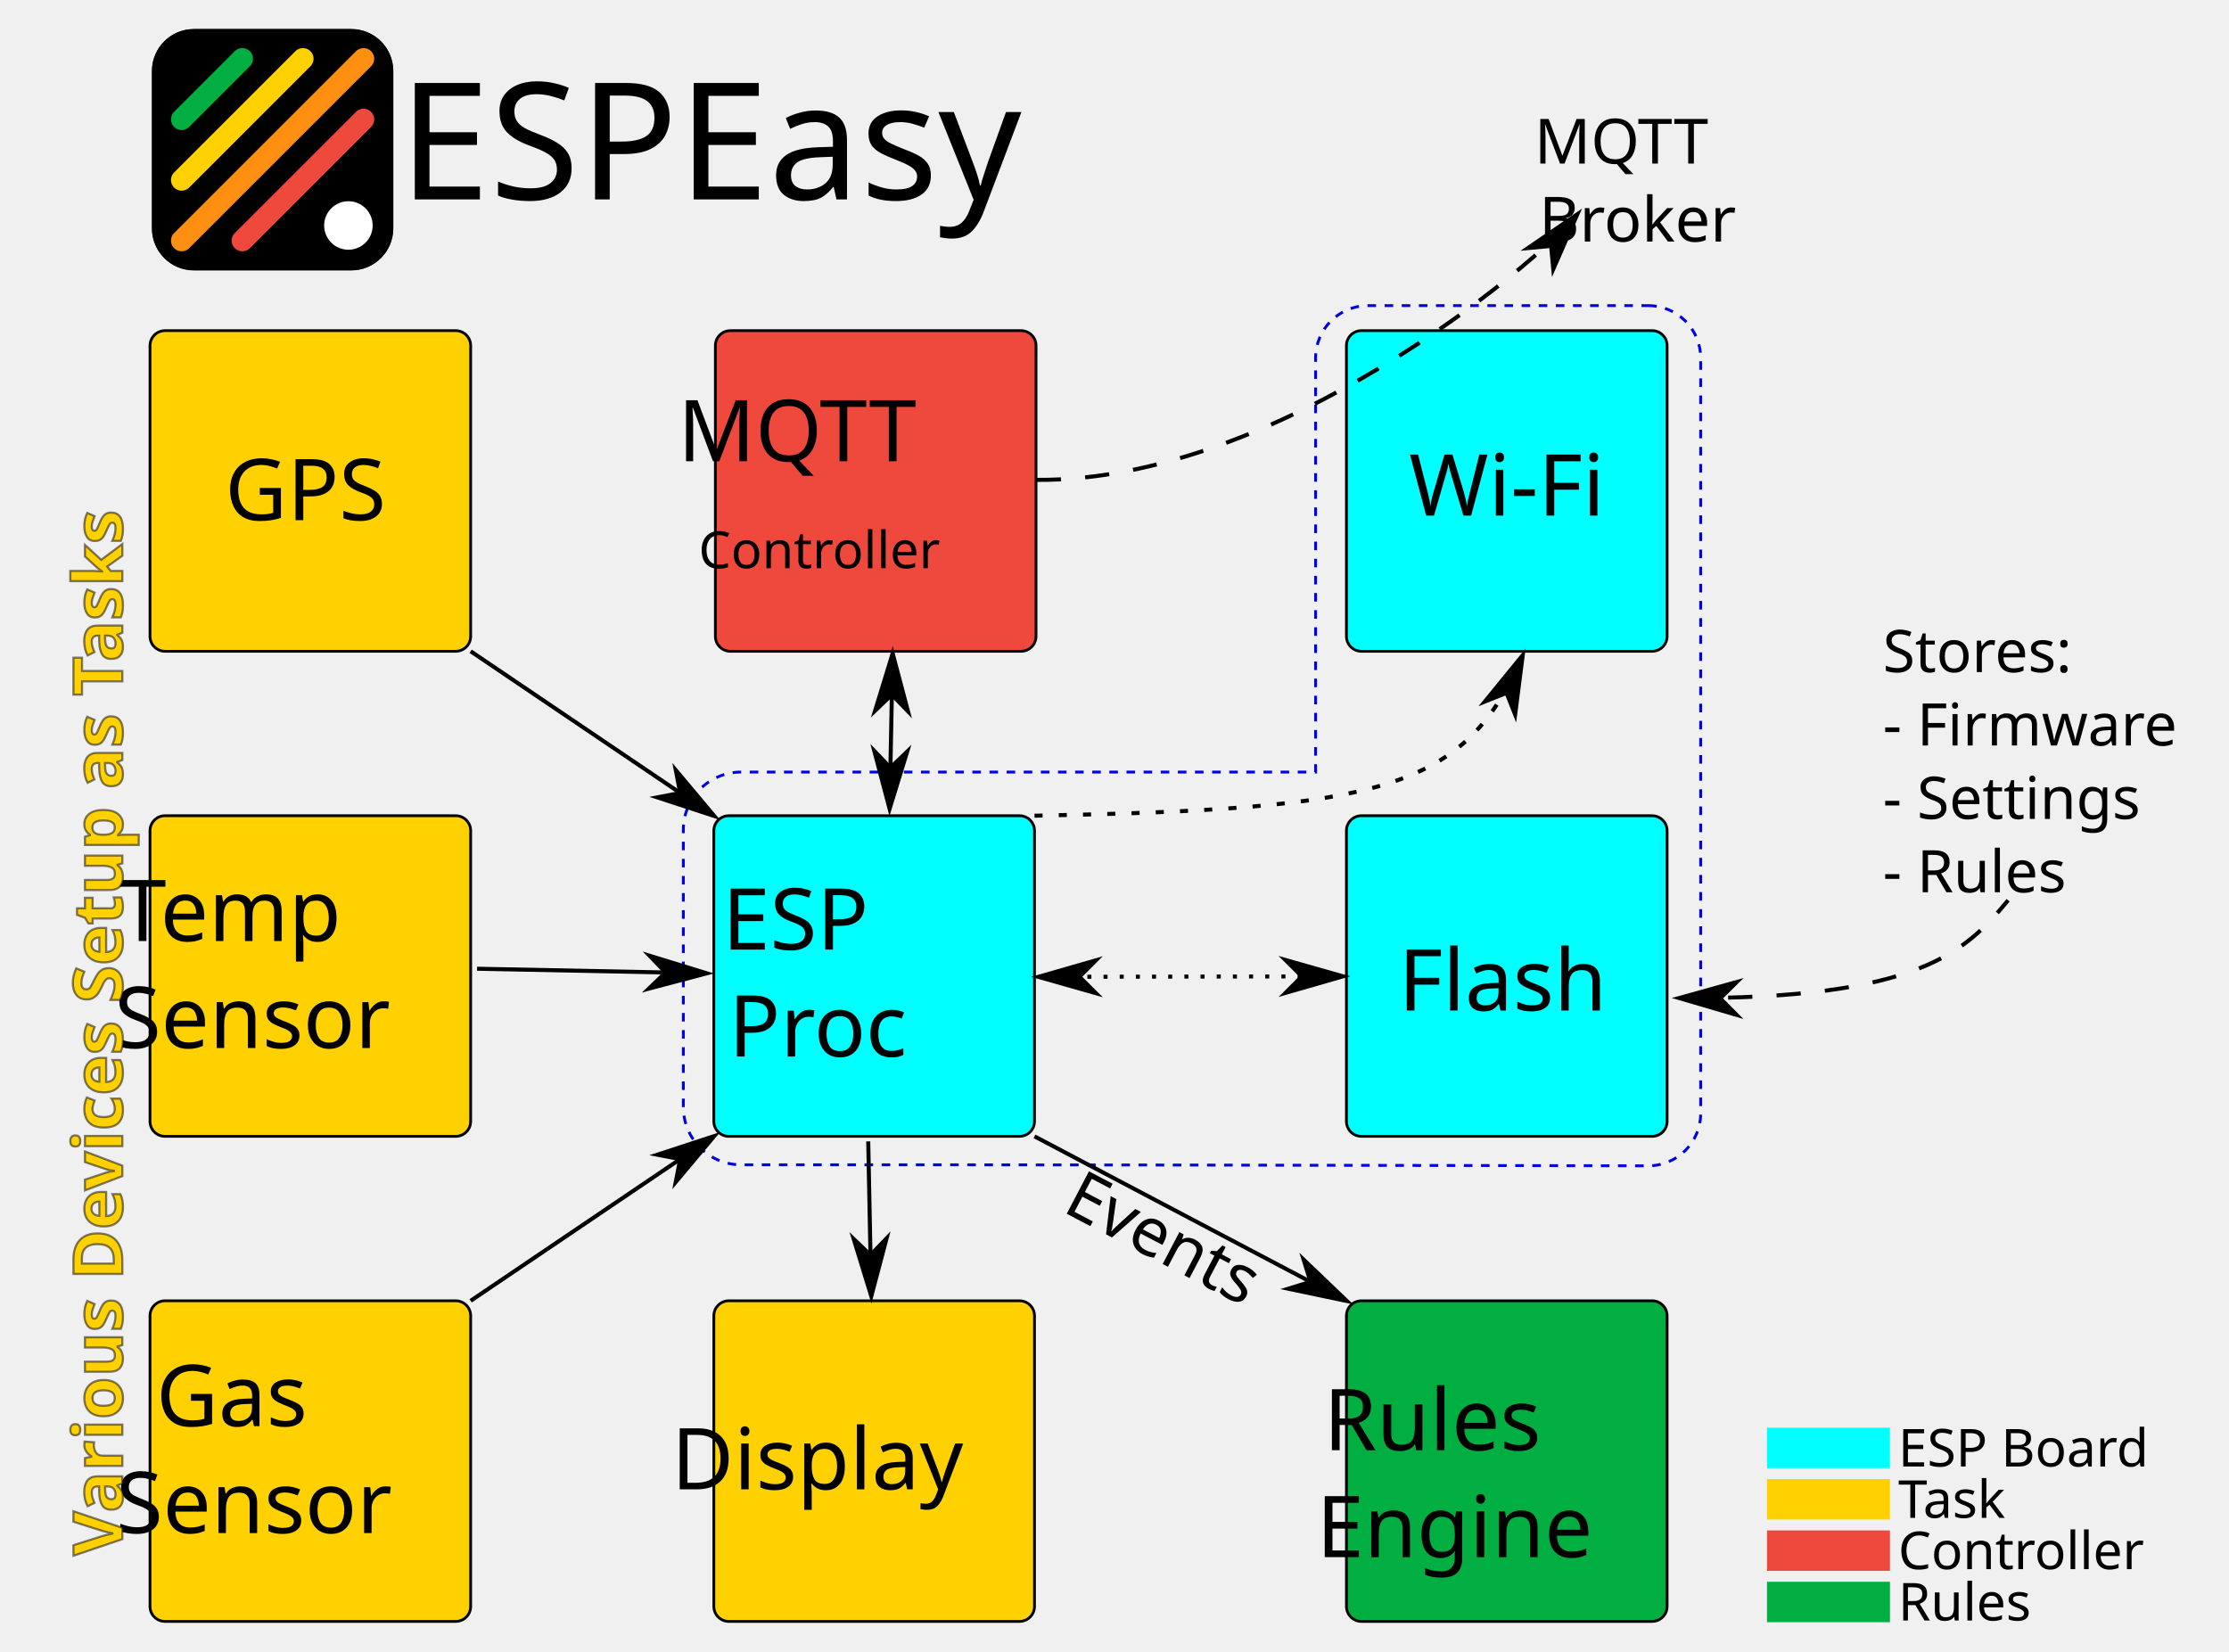
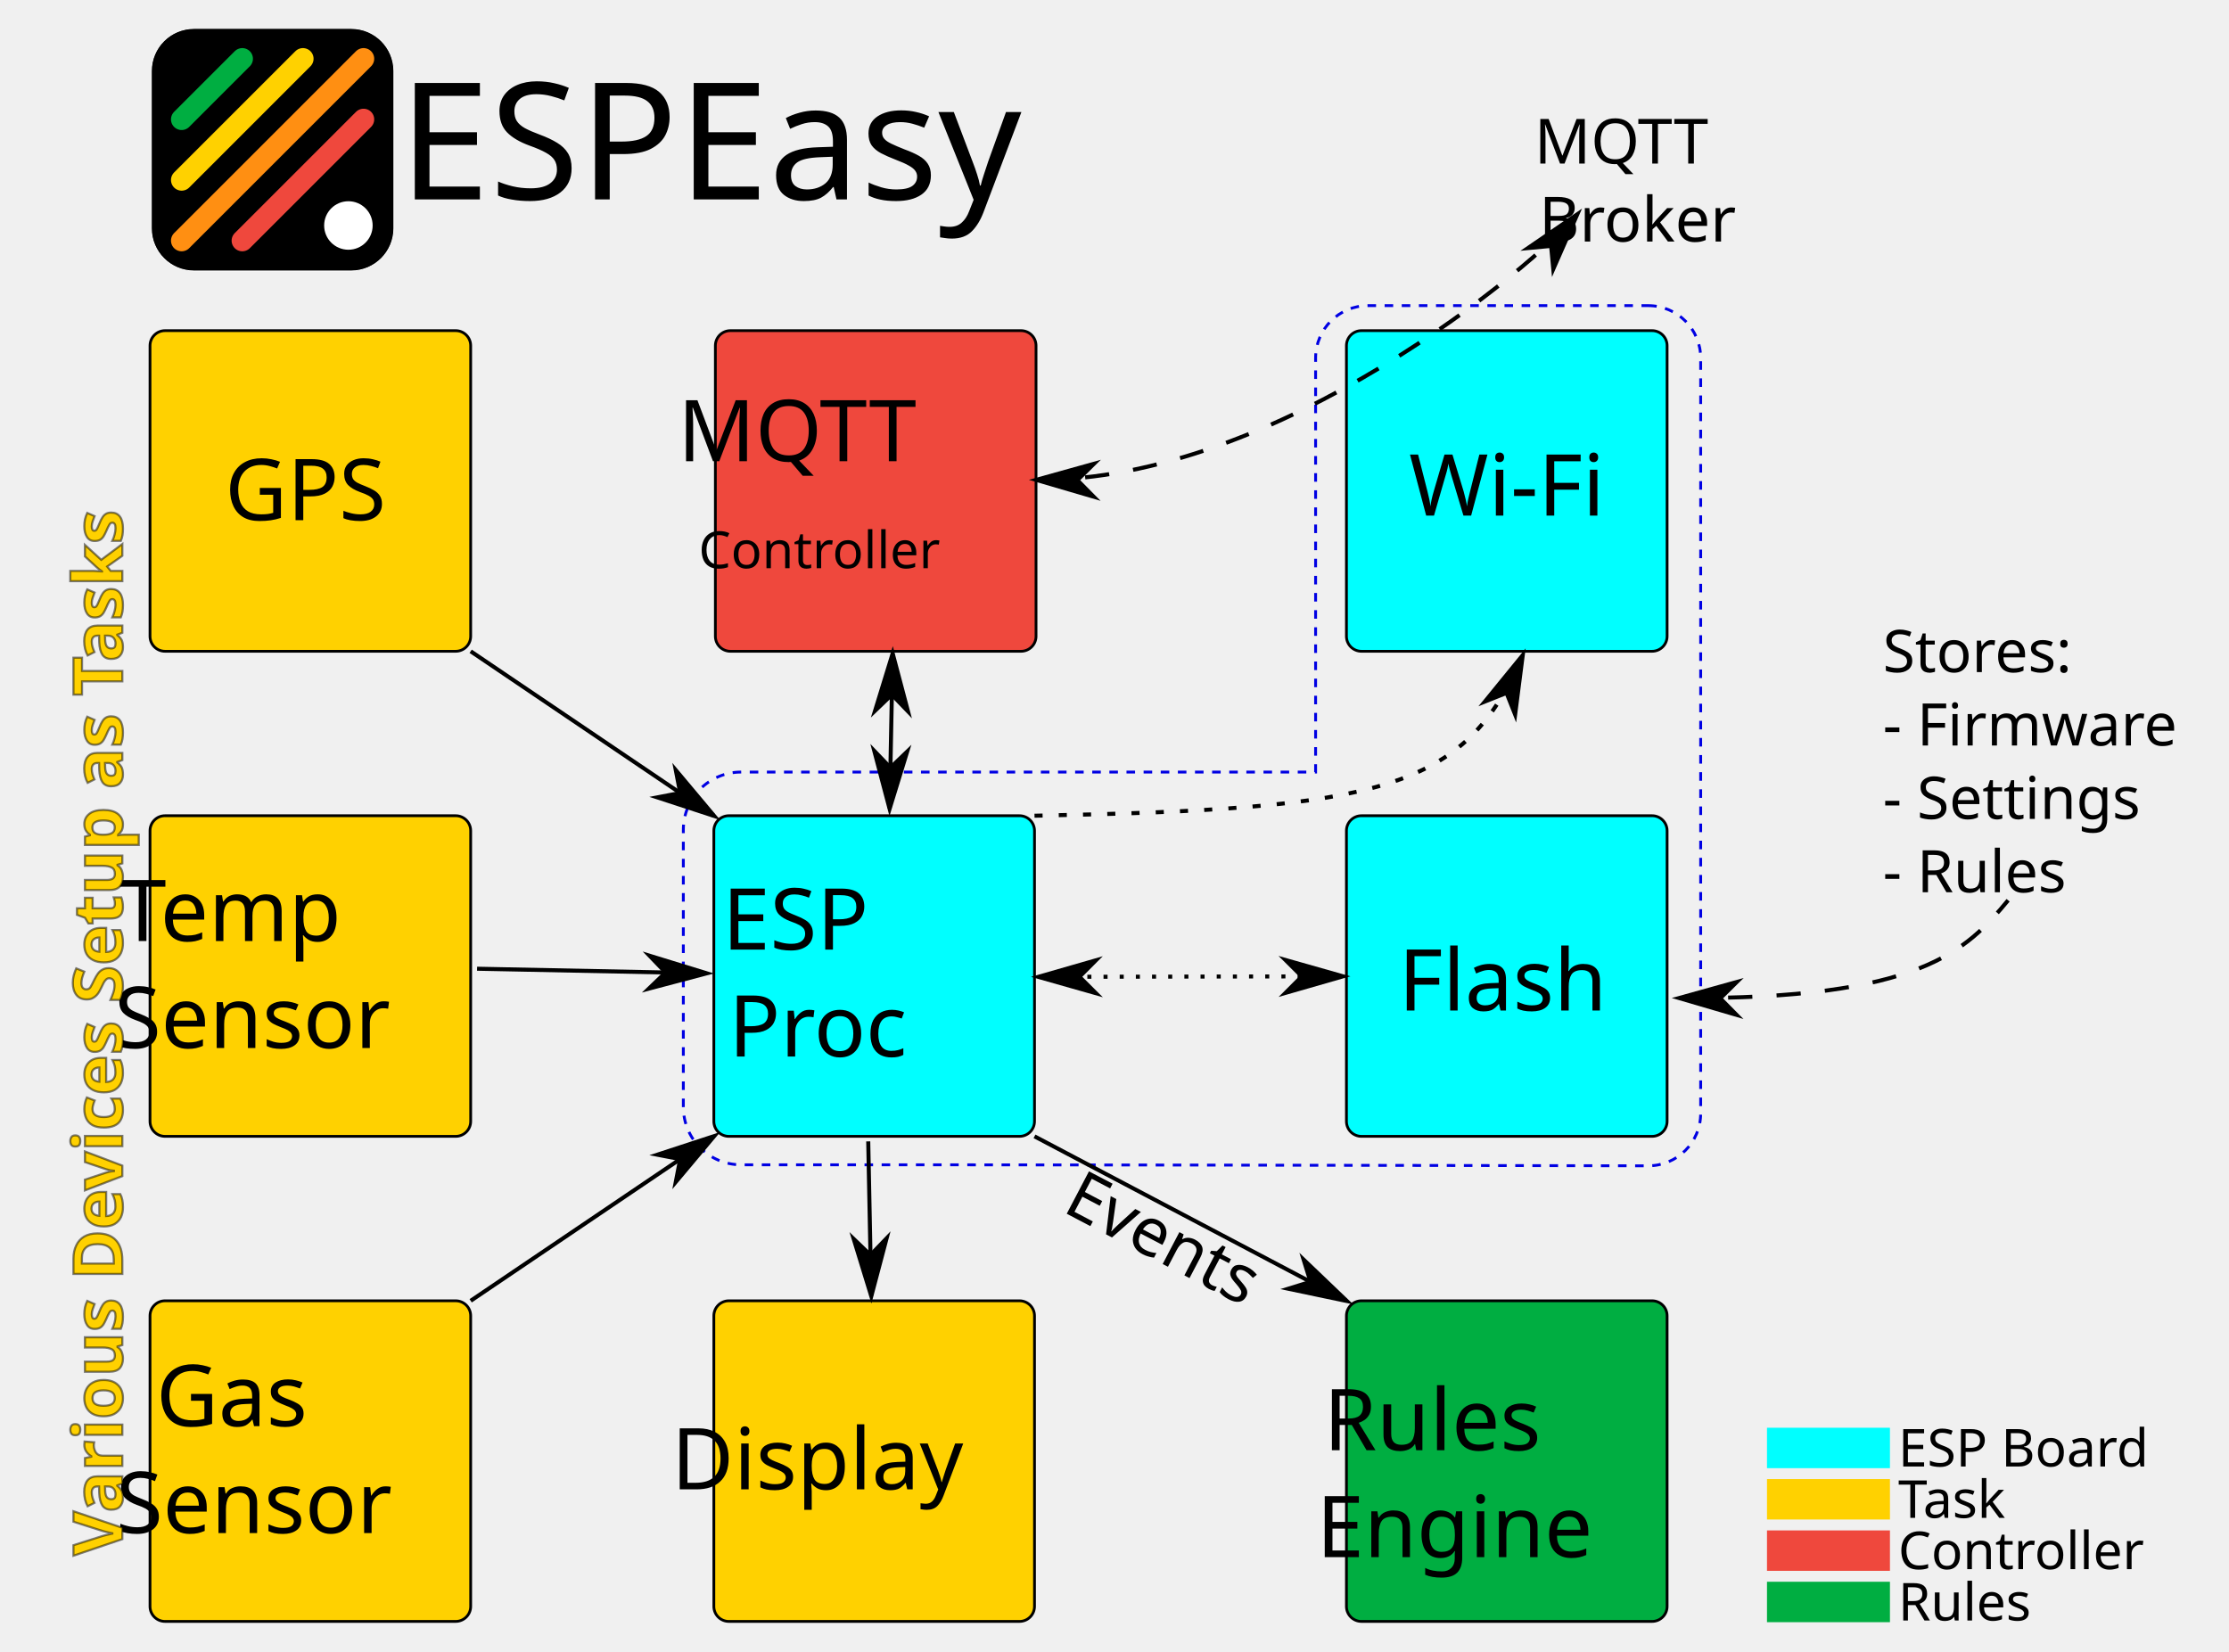
<svg xmlns="http://www.w3.org/2000/svg" id="svg8" version="1.1" viewBox="0 0 275.689 204.328" height="204.328mm" width="275.689mm">
  <defs id="defs2">
    <marker orient="auto" refY="0" refX="0" id="marker1374" style="overflow:visible">
      <path id="path1372" d="M 0,0 5,-5 -12.5,0 5,5 Z" style="fill:#000000;fill-opacity:1;fill-rule:evenodd;stroke:#000000;stroke-width:1pt;stroke-opacity:1" transform="matrix(-0.8,0,0,-0.8,-10,0)" />
    </marker>
-     <marker style="overflow:visible" id="marker1068" refX="0" refY="0" orient="auto">
+     <marker style="overflow:visible" id="marker1068" refX="0" refY="0" orient="auto" viewBox="0 0 17.774 10.156" markerWidth="17.774" markerHeight="10.156" preserveAspectRatio="xMidYMid">
      <path transform="matrix(0.8,0,0,0.8,10,0)" style="fill:#000000;fill-opacity:1;fill-rule:evenodd;stroke:#000000;stroke-width:1pt;stroke-opacity:1" d="M 0,0 5,-5 -12.5,0 5,5 Z" id="path1066" />
    </marker>
    <marker orient="auto" refY="0" refX="0" id="marker2362" style="overflow:visible">
      <path id="path2360" d="M 0,0 5,-5 -12.5,0 5,5 Z" style="fill:#000000;fill-opacity:1;fill-rule:evenodd;stroke:#000000;stroke-width:1pt;stroke-opacity:1" transform="matrix(-0.8,0,0,-0.8,-10,0)" />
    </marker>
    <marker orient="auto" refY="0" refX="0" id="marker1742" style="overflow:visible">
      <path id="path1740" d="M 0,0 5,-5 -12.5,0 5,5 Z" style="fill:#000000;fill-opacity:1;fill-rule:evenodd;stroke:#000000;stroke-width:1pt;stroke-opacity:1" transform="matrix(0.8,0,0,0.8,10,0)" />
    </marker>
    <marker style="overflow:visible" id="Arrow1Lstart" refX="0" refY="0" orient="auto">
      <path transform="matrix(0.8,0,0,0.8,10,0)" style="fill:#000000;fill-opacity:1;fill-rule:evenodd;stroke:#000000;stroke-width:1pt;stroke-opacity:1" d="M 0,0 5,-5 -12.5,0 5,5 Z" id="path1079" />
    </marker>
    <marker style="overflow:visible" id="marker1586" refX="0" refY="0" orient="auto">
      <path transform="matrix(-0.8,0,0,-0.8,-10,0)" style="fill:#000000;fill-opacity:1;fill-rule:evenodd;stroke:#000000;stroke-width:1pt;stroke-opacity:1" d="M 0,0 5,-5 -12.5,0 5,5 Z" id="path1584" />
    </marker>
    <marker orient="auto" refY="0" refX="0" id="marker1527" style="overflow:visible">
      <path id="path1525" d="M 0,0 5,-5 -12.5,0 5,5 Z" style="fill:#000000;fill-opacity:1;fill-rule:evenodd;stroke:#000000;stroke-width:1pt;stroke-opacity:1" transform="matrix(-0.8,0,0,-0.8,-10,0)" />
    </marker>
    <marker style="overflow:visible" id="marker1479" refX="0" refY="0" orient="auto">
      <path transform="matrix(-0.8,0,0,-0.8,-10,0)" style="fill:#000000;fill-opacity:1;fill-rule:evenodd;stroke:#000000;stroke-width:1pt;stroke-opacity:1" d="M 0,0 5,-5 -12.5,0 5,5 Z" id="path1477" />
    </marker>
    <marker orient="auto" refY="0" refX="0" id="marker1437" style="overflow:visible">
      <path id="path1435" d="M 0,0 5,-5 -12.5,0 5,5 Z" style="fill:#000000;fill-opacity:1;fill-rule:evenodd;stroke:#000000;stroke-width:1pt;stroke-opacity:1" transform="matrix(-0.8,0,0,-0.8,-10,0)" />
    </marker>
    <marker style="overflow:visible" id="marker1401" refX="0" refY="0" orient="auto">
      <path transform="matrix(-0.8,0,0,-0.8,-10,0)" style="fill:#000000;fill-opacity:1;fill-rule:evenodd;stroke:#000000;stroke-width:1pt;stroke-opacity:1" d="M 0,0 5,-5 -12.5,0 5,5 Z" id="path1399" />
    </marker>
    <marker orient="auto" refY="0" refX="0" id="marker1359" style="overflow:visible">
      <path id="path1357" d="M 0,0 5,-5 -12.5,0 5,5 Z" style="fill:#000000;fill-opacity:1;fill-rule:evenodd;stroke:#000000;stroke-width:1pt;stroke-opacity:1" transform="matrix(-0.8,0,0,-0.8,-10,0)" />
    </marker>
    <marker style="overflow:visible" id="Arrow1Lend" refX="0" refY="0" orient="auto">
      <path transform="matrix(-0.8,0,0,-0.8,-10,0)" style="fill:#000000;fill-opacity:1;fill-rule:evenodd;stroke:#000000;stroke-width:1pt;stroke-opacity:1" d="M 0,0 5,-5 -12.5,0 5,5 Z" id="path1082" />
    </marker>
  </defs>
  <g id="layer1" transform="translate(-9.220799,-3.207234)">
    <rect style="fill:#00ffff;stroke:#000000;stroke-width:0.34;stroke-opacity:1;fill-opacity:1" id="rect1368" width="39.66" height="39.66" x="175.752" y="44.106" ry="1.857" />
    <rect ry="1.857" y="164.106" x="175.752" height="39.66" width="39.66" id="rect863" style="fill:#00ae41;fill-opacity:1;stroke:#000000;stroke-width:0.34;stroke-opacity:1" />
    <rect ry="1.857" y="44.106" x="27.775" height="39.66" width="39.66" id="rect833" style="fill:#ffd100;fill-opacity:1;stroke:#000000;stroke-width:0.34;stroke-opacity:1" />
    <text id="text837" y="67.547" x="37.042" style="font-style:normal;font-weight:normal;font-size:10.583px;line-height:1.25;font-family:sans-serif;fill:#000000;fill-opacity:1;stroke:none;stroke-width:0.265" xml:space="preserve">
      <tspan style="stroke-width:0.265" y="67.547" x="37.042" id="tspan835">GPS</tspan>
    </text>
    <rect style="fill:#ffd100;fill-opacity:1;stroke:#000000;stroke-width:0.34;stroke-opacity:1" id="rect839" width="39.66" height="39.66" x="27.775" y="104.106" ry="1.857" />
    <text xml:space="preserve" style="font-style:normal;font-weight:normal;font-size:10.583px;line-height:1.25;font-family:sans-serif;fill:#000000;fill-opacity:1;stroke:none;stroke-width:0.265" x="47.301" y="119.61" id="text843">
      <tspan id="tspan841" x="47.301" y="119.61" style="text-align:center;text-anchor:middle;stroke-width:0.265">Temp</tspan>
      <tspan x="47.301" y="132.839" style="text-align:center;text-anchor:middle;stroke-width:0.265" id="tspan1549">Sensor</tspan>
    </text>
    <rect style="fill:#00ffff;stroke:#000000;stroke-width:0.34;stroke-opacity:1" id="rect845" width="39.66" height="39.66" x="97.511" y="104.106" ry="1.857" />
    <text xml:space="preserve" style="font-style:normal;font-weight:normal;font-size:10.583px;line-height:1.25;font-family:sans-serif;fill:#000000;fill-opacity:1;stroke:none;stroke-width:0.265" x="117.243" y="120.668" id="text849">
      <tspan id="tspan847" x="117.243" y="120.668" style="text-align:center;text-anchor:middle;stroke-width:0.265">ESP</tspan>
      <tspan x="117.243" y="133.897" style="text-align:center;text-anchor:middle;stroke-width:0.265" id="tspan1052">Proc</tspan>
    </text>
    <rect ry="1.857" y="164.106" x="97.511" height="39.66" width="39.66" id="rect851" style="fill:#ffd100;fill-opacity:1;stroke:#000000;stroke-width:0.34;stroke-opacity:1" />
    <rect style="fill:#00ffff;stroke:#000000;stroke-width:0.34;stroke-opacity:1" id="rect857" width="39.66" height="39.66" x="175.752" y="104.106" ry="1.857" />
    <text id="text867" y="128.205" x="182.185" style="font-style:normal;font-weight:normal;font-size:10.583px;line-height:1.25;font-family:sans-serif;fill:#000000;fill-opacity:1;stroke:none;stroke-width:0.265" xml:space="preserve">
      <tspan style="stroke-width:0.265" y="128.205" x="182.185" id="tspan865">Flash</tspan>
    </text>
    <rect ry="1.857" y="44.106" x="97.7" height="39.66" width="39.66" id="rect883" style="fill:#ef483d;stroke:#000000;stroke-width:0.34;stroke-opacity:1;fill-opacity:1" />
    <text id="text889" y="66.98" x="183.489" style="font-style:normal;font-weight:normal;font-size:10.583px;line-height:1.25;font-family:sans-serif;fill:#000000;fill-opacity:1;stroke:none;stroke-width:0.265" xml:space="preserve">
      <tspan style="stroke-width:0.265" y="66.98" x="183.489" id="tspan887">Wi-Fi</tspan>
    </text>
    <path d="m 213.071,41.011 c 3.598,0 6.494,2.896 6.494,6.494 v 93.412 c 0,3.598 -2.896,6.494 -6.494,6.494 -37.746,-0.073 -78.9,-0.14 -112.175,-0.128 -3.965,0 -7.158,-3.192 -7.158,-7.158 v -34.262 c 0,-3.965 3.192,-7.158 7.158,-7.158 h 71.043 V 47.504 c 0,-3.598 2.897,-6.494 6.494,-6.494 z" style="fill:none;stroke:#0000e3;stroke-width:0.353;stroke-miterlimit:4;stroke-dasharray:1.059, 1.059;stroke-dashoffset:0;stroke-opacity:1" id="rect1075" />
    <path id="path1077" d="m 68.225,123.031 28.348,0.567" style="fill:none;stroke:#000000;stroke-width:0.5;stroke-linecap:butt;stroke-linejoin:miter;stroke-miterlimit:4;stroke-dasharray:none;stroke-opacity:1;marker-end:url(#Arrow1Lend)" />
    <path id="path1355" d="M 67.435,83.766 97.511,104.106" style="fill:none;stroke:#000000;stroke-width:0.5;stroke-linecap:butt;stroke-linejoin:miter;stroke-miterlimit:4;stroke-dasharray:none;stroke-opacity:1;marker-end:url(#marker1359)" />
    <path id="path1397" d="M 67.435,164.106 97.511,143.766" style="fill:none;stroke:#000000;stroke-width:0.5;stroke-linecap:butt;stroke-linejoin:miter;stroke-miterlimit:4;stroke-dasharray:none;stroke-opacity:1;marker-end:url(#marker1401)" />
    <path id="path1433" d="m 116.606,144.387 0.378,19.088" style="fill:none;stroke:#000000;stroke-width:0.5;stroke-linecap:butt;stroke-linejoin:miter;stroke-miterlimit:4;stroke-dasharray:none;stroke-opacity:1;marker-end:url(#marker1437)" />
    <g id="g1256" transform="translate(-149.1364,-170.1171)">
      <g id="g885" transform="matrix(0.2645833,0,0,0.2645833,173.5756,173.3431)">
        <path stroke="none" fill="#000000" d="M 13.218,106.68 V 33.144 c 0,-11.005 8.921,-19.926 19.926,-19.926 h 73.536 c 11,0 19.93,8.921 19.93,19.926 v 73.536 c 0,11 -8.93,19.93 -19.93,19.93 H 33.144 c -11.005,0 -19.926,-8.93 -19.926,-19.93 z M 126.61,13.218" id="path25" />
        <path stroke="#ffffff" stroke-width="0.399" fill="none" d="M 13.218,106.68 V 33.144 c 0,-11.005 8.921,-19.926 19.926,-19.926 h 73.536 c 11,0 19.93,8.921 19.93,19.926 v 73.536 c 0,11 -8.93,19.93 -19.93,19.93 H 33.144 c -11.005,0 -19.926,-8.93 -19.926,-19.93 z M 126.61,13.218" id="path27" />
        <path stroke="#00ae41" stroke-width="9.963" stroke-linecap="round" fill="none" d="M 27.392,55.739 55.739,27.392" id="path29" />
        <path stroke="#ffd100" stroke-width="9.963" stroke-linecap="round" fill="none" d="M 27.392,84.085 84.085,27.392" id="path31" />
        <path stroke="#ff8f12" stroke-width="9.963" stroke-linecap="round" fill="none" d="M 27.392,112.43 112.43,27.392" id="path33" />
        <path stroke="#ef483d" stroke-width="9.963" stroke-linecap="round" fill="none" d="M 55.739,112.43 112.43,55.739" id="path35" />
        <path stroke="none" fill="#ffffff" d="m 116.68,105.35 c 0,-6.267 -5.07,-11.343 -11.33,-11.343 -6.267,0 -11.343,5.076 -11.343,11.343 0,6.26 5.076,11.33 11.343,11.33 6.26,0 11.33,-5.07 11.33,-11.33 z m -11.33,0" id="path37" />
      </g>
      <text xml:space="preserve" style="font-style:normal;font-weight:normal;font-size:20.174px;line-height:1.25;font-family:sans-serif;fill:#000000;fill-opacity:1;stroke:none;stroke-width:0.504" x="207.71" y="197.99" id="text949">
        <tspan x="207.71" y="197.99" style="font-style:normal;font-variant:normal;font-weight:normal;font-stretch:normal;font-family:Calibri;-inkscape-font-specification:Calibri;stroke-width:0.504" id="tspan1037">ESPEasy</tspan>
      </text>
    </g>
    <path id="path1475" d="m 137.171,143.766 38.581,20.34" style="fill:none;stroke:#000000;stroke-width:0.5;stroke-linecap:butt;stroke-linejoin:miter;stroke-miterlimit:4;stroke-dasharray:none;stroke-opacity:1;marker-end:url(#marker1479)" />
    <path id="path1523" d="m 137.707,124.038 37.563,-0.066" style="fill:none;stroke:#000000;stroke-width:0.5;stroke-linecap:butt;stroke-linejoin:miter;stroke-miterlimit:4;stroke-dasharray:0.5,1.5;stroke-dashoffset:0;stroke-opacity:1;marker-start:url(#marker1742);marker-end:url(#marker1527)" />
    <path id="path1582" d="M 119.629,84.1 119.251,103.188" style="fill:none;stroke:#000000;stroke-width:0.5;stroke-linecap:butt;stroke-linejoin:miter;stroke-miterlimit:4;stroke-dasharray:none;stroke-dashoffset:0;stroke-opacity:1;marker-start:url(#Arrow1Lstart);marker-end:url(#marker1586)" />
    <text id="text1942" y="23.437" x="216.772" style="font-style:normal;font-weight:normal;font-size:7.719px;line-height:1.25;font-family:sans-serif;fill:#000000;fill-opacity:1;stroke:none;stroke-width:0.193" xml:space="preserve">
      <tspan id="tspan2258" style="text-align:center;text-anchor:middle;stroke-width:0.193" y="23.437" x="216.772">MQTT</tspan>
      <tspan style="text-align:center;text-anchor:middle;stroke-width:0.193" y="33.086" x="216.772" id="tspan1030">Broker</tspan>
    </text>
    <path id="path1944" d="m 216.958,126.66 c 29.795,0.194 35.483,-5.881 40.632,-12.095" style="fill:none;stroke:#000000;stroke-width:0.5;stroke-linecap:butt;stroke-linejoin:miter;stroke-miterlimit:4;stroke-dasharray:3, 3;stroke-dashoffset:0;stroke-opacity:1;marker-start:url(#marker1068)" />
    <text id="text2036" y="86.343" x="242.092" style="font-style:normal;font-weight:normal;font-size:7.262px;line-height:1.25;font-family:sans-serif;fill:#000000;fill-opacity:1;stroke:none;stroke-width:0.182" xml:space="preserve">
      <tspan id="tspan2038" style="stroke-width:0.182" y="86.343" x="242.092">Stores:</tspan>
      <tspan style="stroke-width:0.182" y="95.42" x="242.092" id="tspan1531">- Firmware</tspan>
      <tspan style="stroke-width:0.182" y="104.498" x="242.092" id="tspan1240">- Settings</tspan>
      <tspan style="stroke-width:0.182" y="113.575" x="242.092" id="tspan1244">- Rules</tspan>
    </text>
-     <path style="fill:none;stroke:#000000;stroke-width:0.5;stroke-linecap:butt;stroke-linejoin:miter;stroke-miterlimit:4;stroke-dasharray:3, 3;stroke-dashoffset:0;stroke-opacity:1;marker-end:url(#marker2362)" d="m 137.446,62.565 c 29.795,0.194 61.676,-26.594 66.825,-32.809" id="path2358" />
+     <path style="fill:none;stroke:#000000;stroke-width:0.5;stroke-linecap:butt;stroke-linejoin:miter;stroke-miterlimit:4;stroke-dasharray:3, 3;stroke-dashoffset:0;stroke-opacity:1;marker-end:url(#marker2362);marker-start:url(#marker1068)" d="m 137.446,62.565 c 29.795,0.194 61.676,-26.594 66.825,-32.809" id="path2358" />
    <rect ry="1.857" y="164.106" x="27.775" height="39.66" width="39.66" id="rect1046" style="fill:#ffd100;fill-opacity:1;stroke:#000000;stroke-width:0.34;stroke-opacity:1" />
    <text id="text1050" y="179.609" x="47.518" style="font-style:normal;font-weight:normal;font-size:10.583px;line-height:1.25;font-family:sans-serif;fill:#000000;fill-opacity:1;stroke:none;stroke-width:0.265" xml:space="preserve">
      <tspan style="text-align:center;text-anchor:middle;stroke-width:0.265" y="179.609" x="47.518" id="tspan1048">Gas</tspan>
      <tspan style="text-align:center;text-anchor:middle;stroke-width:0.265" y="192.838" x="47.518" id="tspan1551">Sensor</tspan>
    </text>
    <text id="text1366" y="182.59" x="196.005" style="font-style:normal;font-weight:normal;font-size:10.583px;line-height:1.25;font-family:sans-serif;fill:#000000;fill-opacity:1;stroke:none;stroke-width:0.265" xml:space="preserve">
      <tspan id="tspan1364" style="text-align:center;text-anchor:middle;stroke-width:0.265" y="182.59" x="196.005">Rules</tspan>
      <tspan style="text-align:center;text-anchor:middle;stroke-width:0.265" y="195.819" x="196.005" id="tspan1501">Engine</tspan>
    </text>
    <path style="fill:none;stroke:#000000;stroke-width:0.5;stroke-linecap:butt;stroke-linejoin:miter;stroke-miterlimit:4;stroke-dasharray:1, 2;stroke-dashoffset:0;stroke-opacity:1;marker-end:url(#marker1374)" d="m 137.171,104.106 c 43.006,-0.83 53.201,-3.137 60.363,-19.805" id="path1370" />
    <text xml:space="preserve" style="font-style:normal;font-weight:normal;font-size:8.295px;line-height:1.25;font-family:sans-serif;fill:#000000;fill-opacity:1;stroke:none;stroke-width:0.207" x="195.4" y="70.284" id="text1505" transform="rotate(27.65992)">
      <tspan id="tspan1503" x="195.4" y="70.284" style="stroke-width:0.207">Events</tspan>
    </text>
    <g id="g1545" transform="translate(64.40592,171.6831)">
      <rect y="8.126" x="163.361" height="5" width="15.208" id="rect1507" style="fill:#00ffff;fill-opacity:1;stroke:none;stroke-width:0.551;stroke-linecap:round;stroke-miterlimit:4;stroke-dasharray:3.307, 3.307;stroke-dashoffset:0" />
      <text id="text1511" y="12.919" x="179.588" style="font-style:normal;font-weight:normal;font-size:6.461px;line-height:1.25;font-family:sans-serif;fill:#000000;fill-opacity:1;stroke:none;stroke-width:0.162" xml:space="preserve">
        <tspan style="stroke-width:0.162" y="12.919" x="179.588" id="tspan1509">ESP Board</tspan>
      </text>
      <rect style="fill:#ffd100;fill-opacity:1;stroke:none;stroke-width:0.551;stroke-linecap:round;stroke-miterlimit:4;stroke-dasharray:3.307, 3.307;stroke-dashoffset:0" id="rect1513" width="15.208" height="5" x="163.361" y="14.476" />
      <text xml:space="preserve" style="font-style:normal;font-weight:normal;font-size:6.461px;line-height:1.25;font-family:sans-serif;fill:#000000;fill-opacity:1;stroke:none;stroke-width:0.162" x="179.588" y="19.269" id="text1517">
        <tspan id="tspan1515" x="179.588" y="19.269" style="stroke-width:0.162">Task</tspan>
      </text>
      <rect y="20.826" x="163.361" height="5" width="15.208" id="rect1519" style="fill:#ef483d;fill-opacity:1;stroke:none;stroke-width:0.551;stroke-linecap:round;stroke-miterlimit:4;stroke-dasharray:3.307, 3.307;stroke-dashoffset:0" />
      <text id="text1523" y="25.619" x="179.588" style="font-style:normal;font-weight:normal;font-size:6.461px;line-height:1.25;font-family:sans-serif;fill:#000000;fill-opacity:1;stroke:none;stroke-width:0.162" xml:space="preserve">
        <tspan style="stroke-width:0.162" y="25.619" x="179.588" id="tspan1521">Controller</tspan>
      </text>
      <rect style="fill:#00ae41;fill-opacity:1;stroke:none;stroke-width:0.551;stroke-linecap:round;stroke-miterlimit:4;stroke-dasharray:3.307, 3.307;stroke-dashoffset:0" id="rect1525" width="15.208" height="5" x="163.361" y="27.176" />
      <text xml:space="preserve" style="font-style:normal;font-weight:normal;font-size:6.461px;line-height:1.25;font-family:sans-serif;fill:#000000;fill-opacity:1;stroke:none;stroke-width:0.162" x="179.588" y="31.969" id="text1529">
        <tspan id="tspan1527" x="179.588" y="31.969" style="stroke-width:0.162">Rules</tspan>
      </text>
    </g>
    <text xml:space="preserve" style="font-style:normal;font-weight:normal;font-size:10.583px;line-height:1.25;font-family:sans-serif;fill:#ffd100;fill-opacity:1;stroke:#000000;stroke-width:0.265;stroke-opacity:0.5;" x="-124.085" y="24.351" id="text1731" transform="rotate(-90)">
      <tspan id="tspan1729" x="-124.085" y="24.351" style="font-style:normal;font-variant:normal;font-weight:bold;font-stretch:normal;font-size:8.467px;font-family:sans-serif;-inkscape-font-specification:'sans-serif, Bold';font-variant-ligatures:normal;font-variant-caps:normal;font-variant-numeric:normal;font-variant-east-asian:normal;text-align:center;text-anchor:middle;fill:#ffd100;fill-opacity:1;stroke-width:0.265;stroke:#000000;stroke-opacity:0.5;">Various Devices Setup as Tasks</tspan>
    </text>
    <text id="text1737" y="187.431" x="117.192" style="font-style:normal;font-weight:normal;font-size:10.583px;line-height:1.25;font-family:sans-serif;fill:#000000;fill-opacity:1;stroke:none;stroke-width:0.265" xml:space="preserve">
      <tspan id="tspan1735" style="text-align:center;text-anchor:middle;stroke-width:0.265" y="187.431" x="117.192">Display</tspan>
    </text>
    <text xml:space="preserve" style="font-style:normal;font-weight:normal;font-size:10.583px;line-height:1.25;font-family:sans-serif;fill:#000000;fill-opacity:1;stroke:none;stroke-width:0.265" x="117.439" y="60.257" id="text861">
      <tspan id="tspan869" x="117.439" y="60.257" style="text-align:center;text-anchor:middle;stroke-width:0.265">MQTT</tspan>
      <tspan x="117.439" y="73.486" style="font-size:6.35px;text-align:center;text-anchor:middle;stroke-width:0.265" id="tspan1032">Controller</tspan>
    </text>
  </g>
</svg>
